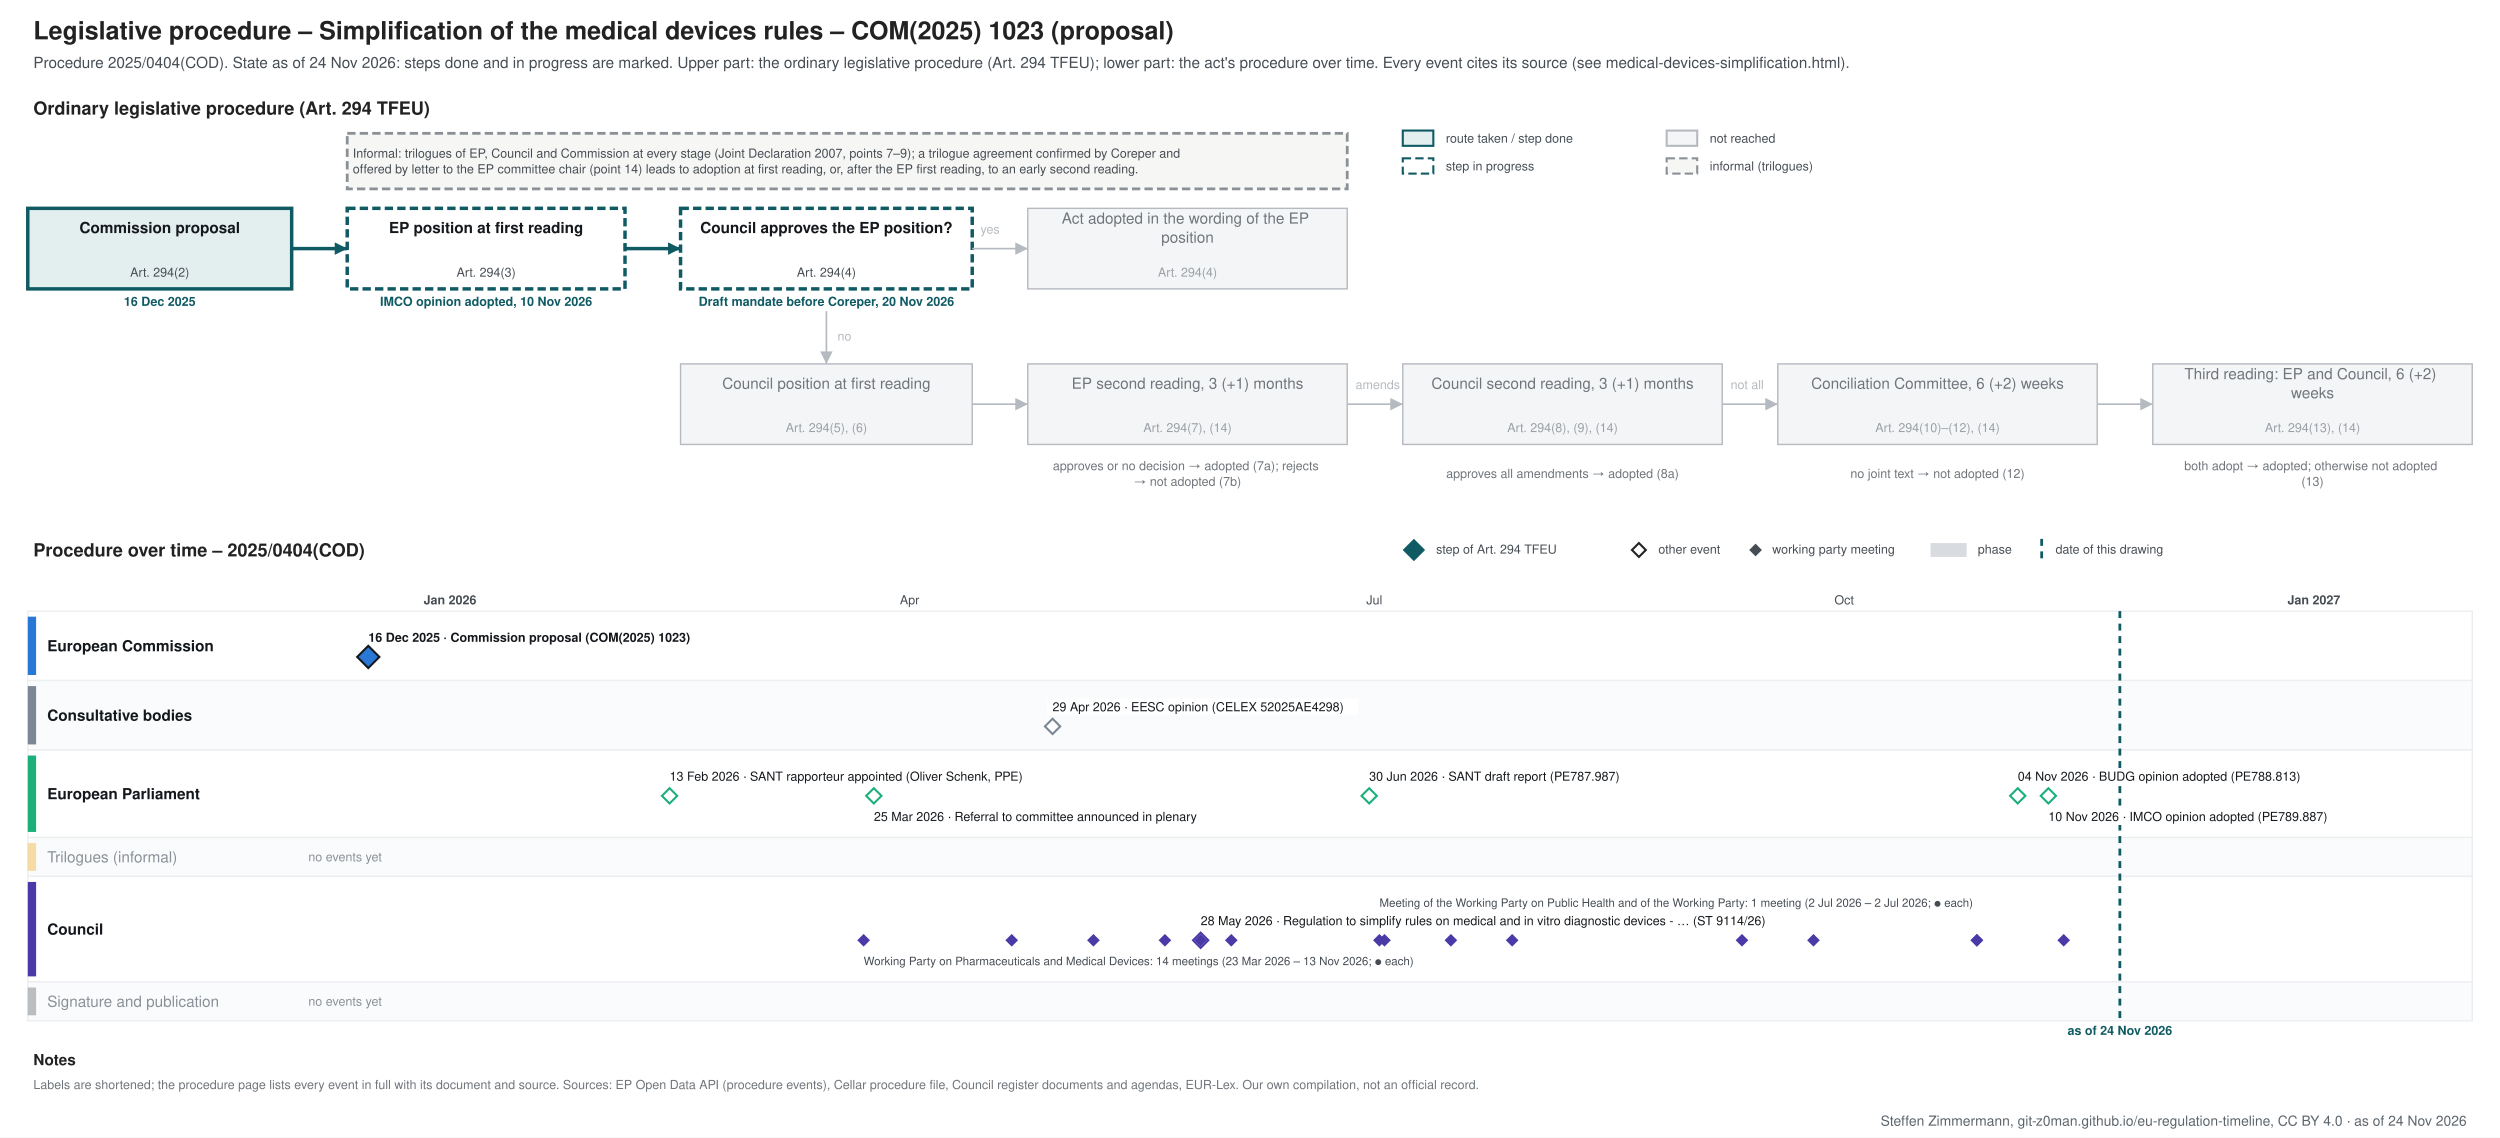
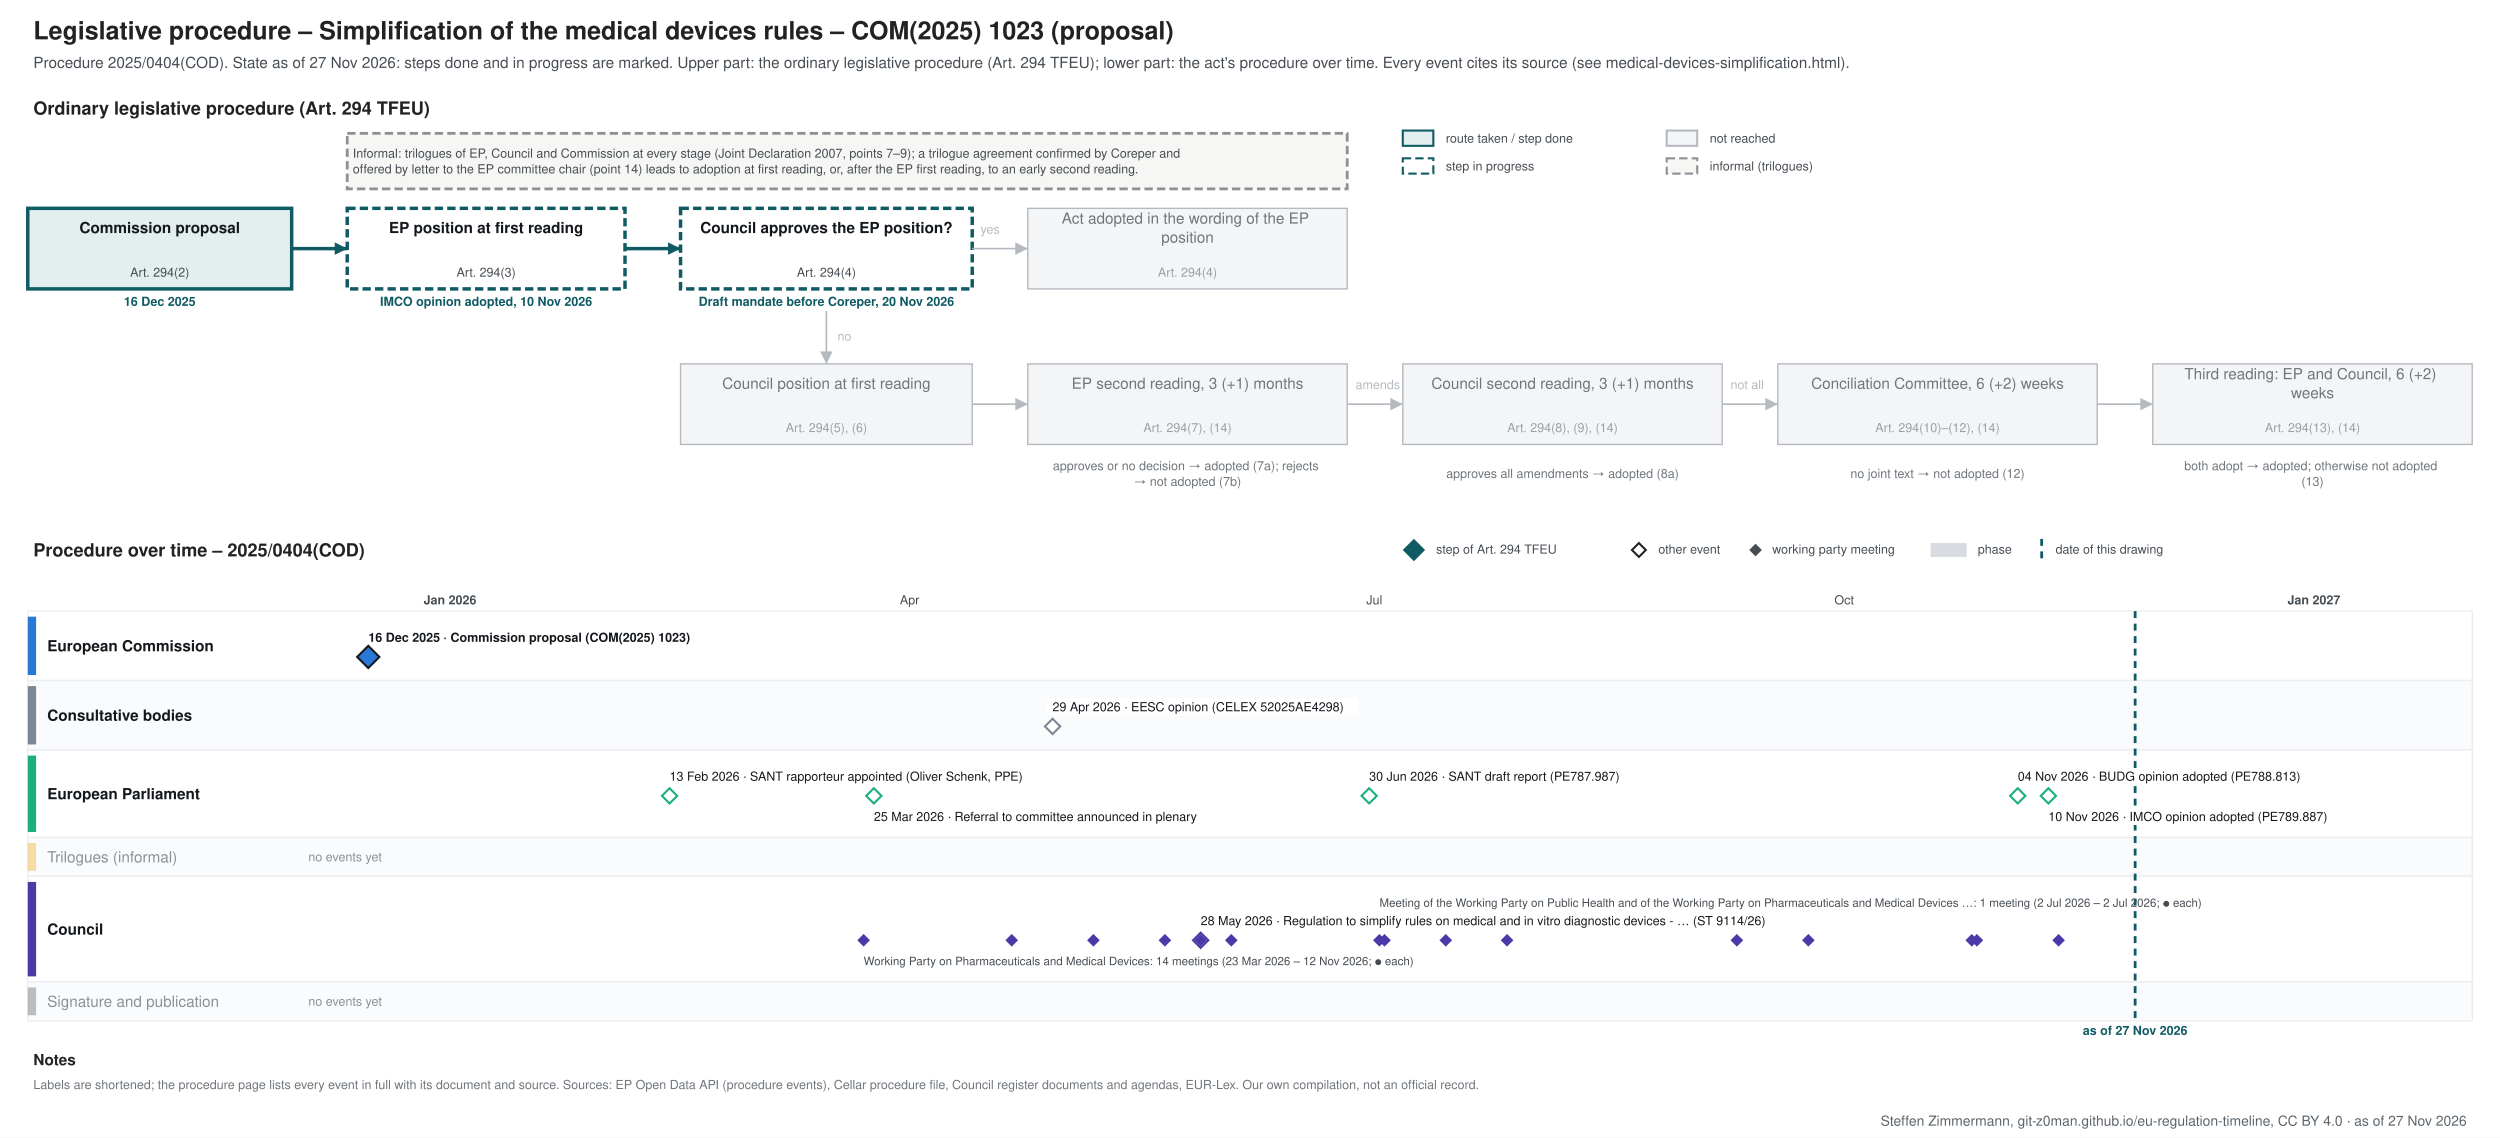
<svg xmlns="http://www.w3.org/2000/svg" xmlns:xlink="http://www.w3.org/1999/xlink" width="1800" height="819" viewBox="0 0 1800 819" font-family="&quot;Source Sans 3&quot;, Helvetica, Arial, sans-serif">
  <rect width="1800" height="819" fill="#ffffff" />
-   <g class="procedure" data-route="" data-state="ongoing" data-as_of="2026-11-24">
+   <g class="procedure" data-route="" data-state="ongoing" data-as_of="2026-11-27">
    <text font-size="18" fill="#222222" text-anchor="start" font-weight="bold">
      <tspan x="24.0" y="28.3">Legislative procedure – Simplification of the medical devices rules – COM(2025) 1023 (proposal)</tspan>
    </text>
    <text font-size="11" fill="#454c53" text-anchor="start">
-       <tspan x="24.0" y="48.9">Procedure 2025/0404(COD). State as of 24 Nov 2026: steps done and in progress are marked. Upper part: the ordinary legislative procedure (Art. 294 TFEU); lower part: the act's procedure over time. Every event cites its source (see medical-devices-simplification.html).</tspan>
+       <tspan x="24.0" y="48.9">Procedure 2025/0404(COD). State as of 27 Nov 2026: steps done and in progress are marked. Upper part: the ordinary legislative procedure (Art. 294 TFEU); lower part: the act's procedure over time. Every event cites its source (see medical-devices-simplification.html).</tspan>
    </text>
    <text font-size="13" fill="#222222" text-anchor="start" font-weight="bold">
      <tspan x="24.0" y="82.5">Ordinary legislative procedure (Art. 294 TFEU)</tspan>
    </text>
    <rect x="1010.0" y="94.0" width="22.0" height="11.0" fill="#e3eeef" stroke="#0f5a63" stroke-width="1.5" />
    <text font-size="9" fill="#454c53" text-anchor="start">
      <tspan x="1041.0" y="102.7">route taken / step done</tspan>
    </text>
    <rect x="1010.0" y="114.0" width="22.0" height="11.0" fill="#ffffff" stroke="#0f5a63" stroke-dasharray="6 3" stroke-width="1.5" />
    <text font-size="9" fill="#454c53" text-anchor="start">
      <tspan x="1041.0" y="122.7">step in progress</tspan>
    </text>
    <rect x="1200.0" y="94.0" width="22.0" height="11.0" fill="#f4f5f6" stroke="#b5bac0" stroke-width="1.5" />
    <text font-size="9" fill="#454c53" text-anchor="start">
      <tspan x="1231.0" y="102.7">not reached</tspan>
    </text>
    <rect x="1200.0" y="114.0" width="22.0" height="11.0" fill="#f6f6f4" stroke="#8a9096" stroke-dasharray="6 3" stroke-width="1.5" />
    <text font-size="9" fill="#454c53" text-anchor="start">
      <tspan x="1231.0" y="122.7">informal (trilogues)</tspan>
    </text>
    <rect x="20.0" y="150.0" width="190.0" height="58.0" fill="#e3eeef" stroke="#0f5a63" stroke-width="2.5" />
    <text font-size="11" fill="#14181c" text-anchor="middle" font-weight="bold">
      <tspan x="115.0" y="167.8">Commission proposal</tspan>
    </text>
    <text font-size="9" fill="#454c53" text-anchor="middle">
      <tspan x="115.0" y="199.2">Art. 294(2)</tspan>
    </text>
    <text font-size="9" fill="#0f5a63" text-anchor="middle" font-weight="bold">
      <tspan x="115.0" y="220.2">16 Dec 2025</tspan>
    </text>
    <rect x="250.0" y="150.0" width="200.0" height="58.0" fill="#ffffff" stroke="#0f5a63" stroke-dasharray="6 3" stroke-width="2.5" />
    <text font-size="11" fill="#14181c" text-anchor="middle" font-weight="bold">
      <tspan x="350.0" y="167.8">EP position at first reading</tspan>
    </text>
    <text font-size="9" fill="#454c53" text-anchor="middle">
      <tspan x="350.0" y="199.2">Art. 294(3)</tspan>
    </text>
    <text font-size="9" fill="#0f5a63" text-anchor="middle" font-weight="bold">
      <tspan x="350.0" y="220.2">IMCO opinion adopted, 10 Nov 2026</tspan>
    </text>
    <rect x="490.0" y="150.0" width="210.0" height="58.0" fill="#ffffff" stroke="#0f5a63" stroke-dasharray="6 3" stroke-width="2.5" />
    <text font-size="11" fill="#14181c" text-anchor="middle" font-weight="bold">
      <tspan x="595.0" y="167.8">Council approves the EP position?</tspan>
    </text>
    <text font-size="9" fill="#454c53" text-anchor="middle">
      <tspan x="595.0" y="199.2">Art. 294(4)</tspan>
    </text>
    <text font-size="9" fill="#0f5a63" text-anchor="middle" font-weight="bold">
      <tspan x="595.0" y="220.2">Draft mandate before Coreper, 20 Nov 2026</tspan>
    </text>
    <rect x="740.0" y="150.0" width="230.0" height="58.0" fill="#f4f5f6" stroke="#b5bac0" stroke-width="1" />
    <text font-size="11" fill="#6f757b" text-anchor="middle">
      <tspan x="855.0" y="161.0">Act adopted in the wording of the EP</tspan>
      <tspan x="855.0" y="174.7">position</tspan>
    </text>
    <text font-size="9" fill="#9aa0a6" text-anchor="middle">
      <tspan x="855.0" y="199.2">Art. 294(4)</tspan>
    </text>
    <rect x="490.0" y="262.0" width="210.0" height="58.0" fill="#f4f5f6" stroke="#b5bac0" stroke-width="1" />
    <text font-size="11" fill="#6f757b" text-anchor="middle">
      <tspan x="595.0" y="279.9">Council position at first reading</tspan>
    </text>
    <text font-size="9" fill="#9aa0a6" text-anchor="middle">
      <tspan x="595.0" y="311.1">Art. 294(5), (6)</tspan>
    </text>
    <rect x="740.0" y="262.0" width="230.0" height="58.0" fill="#f4f5f6" stroke="#b5bac0" stroke-width="1" />
    <text font-size="11" fill="#6f757b" text-anchor="middle">
      <tspan x="855.0" y="279.9">EP second reading, 3 (+1) months</tspan>
    </text>
    <text font-size="9" fill="#9aa0a6" text-anchor="middle">
      <tspan x="855.0" y="311.1">Art. 294(7), (14)</tspan>
    </text>
    <rect x="1010.0" y="262.0" width="230.0" height="58.0" fill="#f4f5f6" stroke="#b5bac0" stroke-width="1" />
    <text font-size="11" fill="#6f757b" text-anchor="middle">
      <tspan x="1125.0" y="279.9">Council second reading, 3 (+1) months</tspan>
    </text>
    <text font-size="9" fill="#9aa0a6" text-anchor="middle">
      <tspan x="1125.0" y="311.1">Art. 294(8), (9), (14)</tspan>
    </text>
    <rect x="1280.0" y="262.0" width="230.0" height="58.0" fill="#f4f5f6" stroke="#b5bac0" stroke-width="1" />
    <text font-size="11" fill="#6f757b" text-anchor="middle">
      <tspan x="1395.0" y="279.9">Conciliation Committee, 6 (+2) weeks</tspan>
    </text>
    <text font-size="9" fill="#9aa0a6" text-anchor="middle">
      <tspan x="1395.0" y="311.1">Art. 294(10)–(12), (14)</tspan>
    </text>
    <rect x="1550.0" y="262.0" width="230.0" height="58.0" fill="#f4f5f6" stroke="#b5bac0" stroke-width="1" />
    <text font-size="11" fill="#6f757b" text-anchor="middle">
      <tspan x="1665.0" y="273.0">Third reading: EP and Council, 6 (+2)</tspan>
      <tspan x="1665.0" y="286.7">weeks</tspan>
    </text>
    <text font-size="9" fill="#9aa0a6" text-anchor="middle">
      <tspan x="1665.0" y="311.1">Art. 294(13), (14)</tspan>
    </text>
    <text font-size="9" fill="#6f757b" text-anchor="middle">
      <tspan x="855.0" y="338.5">approves or no decision → adopted (7a); rejects</tspan>
      <tspan x="855.0" y="349.8">→ not adopted (7b)</tspan>
    </text>
    <text font-size="9" fill="#6f757b" text-anchor="middle">
      <tspan x="1125.0" y="344.1">approves all amendments → adopted (8a)</tspan>
    </text>
    <text font-size="9" fill="#6f757b" text-anchor="middle">
      <tspan x="1395.0" y="344.1">no joint text → not adopted (12)</tspan>
    </text>
    <text font-size="9" fill="#6f757b" text-anchor="middle">
      <tspan x="1665.0" y="338.5">both adopt → adopted; otherwise not adopted</tspan>
      <tspan x="1665.0" y="349.8">(13)</tspan>
    </text>
    <polyline points="210.0,179.0 250.0,179.0" fill="none" stroke="#0f5a63" stroke-width="2.5" />
    <polygon points="250.0,179.0 241.0,183.5 241.0,174.5" fill="#0f5a63" />
    <polyline points="450.0,179.0 490.0,179.0" fill="none" stroke="#0f5a63" stroke-width="2.5" />
    <polygon points="490.0,179.0 481.0,183.5 481.0,174.5" fill="#0f5a63" />
    <polyline points="700.0,179.0 740.0,179.0" fill="none" stroke="#b5bac0" stroke-width="1.2" />
    <polygon points="740.0,179.0 731.0,183.5 731.0,174.5" fill="#b5bac0" />
    <text font-size="9" fill="#b5bac0" text-anchor="start">
      <tspan x="706.0" y="168.2">yes</tspan>
    </text>
    <polyline points="595.0,224.0 595.0,262.0" fill="none" stroke="#b5bac0" stroke-width="1.2" />
    <polygon points="595.0,262.0 590.5,253.0 599.5,253.0" fill="#b5bac0" />
    <text font-size="9" fill="#b5bac0" text-anchor="start">
      <tspan x="603.0" y="245.2">no</tspan>
    </text>
    <polyline points="700.0,291.0 740.0,291.0" fill="none" stroke="#b5bac0" stroke-width="1.2" />
    <polygon points="740.0,291.0 731.0,295.5 731.0,286.5" fill="#b5bac0" />
    <polyline points="970.0,291.0 1010.0,291.0" fill="none" stroke="#b5bac0" stroke-width="1.2" />
    <polygon points="1010.0,291.0 1001.0,295.5 1001.0,286.5" fill="#b5bac0" />
    <polyline points="1240.0,291.0 1280.0,291.0" fill="none" stroke="#b5bac0" stroke-width="1.2" />
    <polygon points="1280.0,291.0 1271.0,295.5 1271.0,286.5" fill="#b5bac0" />
    <polyline points="1510.0,291.0 1550.0,291.0" fill="none" stroke="#b5bac0" stroke-width="1.2" />
    <polygon points="1550.0,291.0 1541.0,295.5 1541.0,286.5" fill="#b5bac0" />
    <text font-size="9" fill="#b5bac0" text-anchor="start">
      <tspan x="976.0" y="280.1">amends</tspan>
    </text>
    <text font-size="9" fill="#b5bac0" text-anchor="start">
      <tspan x="1246.0" y="280.1">not all</tspan>
    </text>
    <rect x="250.0" y="96.0" width="720.0" height="40.0" fill="#f6f6f4" stroke="#8a9096" stroke-dasharray="6 3" stroke-width="2" />
    <text font-size="9" fill="#454c53" text-anchor="start">
      <tspan x="254.0" y="113.5">Informal: trilogues of EP, Council and Commission at every stage (Joint Declaration 2007, points 7–9); a trilogue agreement confirmed by Coreper and</tspan>
      <tspan x="254.0" y="124.8">offered by letter to the EP committee chair (point 14) leads to adoption at first reading, or, after the EP first reading, to an early second reading.</tspan>
    </text>
    <text font-size="13" fill="#222222" text-anchor="start" font-weight="bold">
      <tspan x="24.0" y="400.6">Procedure over time – 2025/0404(COD)</tspan>
    </text>
    <polygon points="1018,389 1025,396 1018,403 1011,396" fill="#0f5a63" stroke="#0f5a63" stroke-width="1.5" />
    <text font-size="9" fill="#454c53" text-anchor="start">
      <tspan x="1034.0" y="398.6">step of Art. 294 TFEU</tspan>
    </text>
    <polygon points="1180,391 1185,396 1180,401 1175,396" fill="#ffffff" stroke="#222222" stroke-width="1.5" />
    <text font-size="9" fill="#454c53" text-anchor="start">
      <tspan x="1194.0" y="398.6">other event</tspan>
    </text>
    <polygon points="1264,392.5 1267.5,396 1264,399.5 1260.5,396" fill="#454c53" stroke="#454c53" stroke-width="1.5" />
    <text font-size="9" fill="#454c53" text-anchor="start">
      <tspan x="1276.0" y="398.6">working party meeting</tspan>
    </text>
    <rect x="1390.0" y="391.0" width="26.0" height="10.0" fill="#7b8794" stroke="none" opacity="0.3" />
    <text font-size="9" fill="#454c53" text-anchor="start">
      <tspan x="1424.0" y="398.6">phase</tspan>
    </text>
    <line x1="1470.0" y1="388.0" x2="1470.0" y2="403.0" stroke="#0f5a63" stroke-width="2" stroke-dasharray="5 4" />
    <text font-size="9" fill="#454c53" text-anchor="start">
      <tspan x="1480.0" y="398.6">date of this drawing</tspan>
    </text>
    <line x1="210.0" y1="440.0" x2="210.0" y2="735.0" stroke="#e3e6e9" stroke-width="1" />
    <line x1="324.0" y1="440.0" x2="324.0" y2="735.0" stroke="#b5bac0" stroke-width="1" />
    <text font-size="9" fill="#454c53" text-anchor="middle" font-weight="bold">
      <tspan x="324.0" y="435.1">Jan 2026</tspan>
    </text>
    <line x1="438.0" y1="440.0" x2="438.0" y2="735.0" stroke="#e3e6e9" stroke-width="1" />
    <line x1="540.9" y1="440.0" x2="540.9" y2="735.0" stroke="#e3e6e9" stroke-width="1" />
    <line x1="654.9" y1="440.0" x2="654.9" y2="735.0" stroke="#e3e6e9" stroke-width="1" />
    <text font-size="9" fill="#454c53" text-anchor="middle">
      <tspan x="654.9" y="435.1">Apr</tspan>
    </text>
    <line x1="765.2" y1="440.0" x2="765.2" y2="735.0" stroke="#e3e6e9" stroke-width="1" />
    <line x1="879.2" y1="440.0" x2="879.2" y2="735.0" stroke="#e3e6e9" stroke-width="1" />
    <line x1="989.5" y1="440.0" x2="989.5" y2="735.0" stroke="#e3e6e9" stroke-width="1" />
    <text font-size="9" fill="#454c53" text-anchor="middle">
      <tspan x="989.5" y="435.1">Jul</tspan>
    </text>
    <line x1="1103.5" y1="440.0" x2="1103.5" y2="735.0" stroke="#e3e6e9" stroke-width="1" />
    <line x1="1217.4" y1="440.0" x2="1217.4" y2="735.0" stroke="#e3e6e9" stroke-width="1" />
    <line x1="1327.8" y1="440.0" x2="1327.8" y2="735.0" stroke="#e3e6e9" stroke-width="1" />
    <text font-size="9" fill="#454c53" text-anchor="middle">
      <tspan x="1327.8" y="435.1">Oct</tspan>
    </text>
    <line x1="1441.7" y1="440.0" x2="1441.7" y2="735.0" stroke="#e3e6e9" stroke-width="1" />
    <line x1="1552.0" y1="440.0" x2="1552.0" y2="735.0" stroke="#e3e6e9" stroke-width="1" />
    <line x1="1666.0" y1="440.0" x2="1666.0" y2="735.0" stroke="#b5bac0" stroke-width="1" />
    <text font-size="9" fill="#454c53" text-anchor="middle" font-weight="bold">
      <tspan x="1666.0" y="435.1">Jan 2027</tspan>
    </text>
    <line x1="1780.0" y1="440.0" x2="1780.0" y2="735.0" stroke="#e3e6e9" stroke-width="1" />
    <rect x="20.0" y="440.0" width="1760.0" height="50.0" fill="#ffffff" stroke="#eceef0" />
    <rect x="20.0" y="444.0" width="6.0" height="42.0" fill="#2a78d6" stroke="none" />
    <text font-size="11" fill="#14181c" text-anchor="start" font-weight="bold">
      <tspan x="34.0" y="468.9">European Commission</tspan>
    </text>
    <rect x="20.0" y="490.0" width="1760.0" height="50.0" fill="#fafbfc" stroke="#eceef0" />
    <rect x="20.0" y="494.0" width="6.0" height="42.0" fill="#7b8794" stroke="none" />
    <text font-size="11" fill="#14181c" text-anchor="start" font-weight="bold">
      <tspan x="34.0" y="518.9">Consultative bodies</tspan>
    </text>
    <rect x="20.0" y="540.0" width="1760.0" height="63.0" fill="#ffffff" stroke="#eceef0" />
    <rect x="20.0" y="544.0" width="6.0" height="55.0" fill="#1baf7a" stroke="none" />
    <text font-size="11" fill="#14181c" text-anchor="start" font-weight="bold">
      <tspan x="34.0" y="575.4">European Parliament</tspan>
    </text>
    <rect x="20.0" y="603.0" width="1760.0" height="28.0" fill="#fafbfc" stroke="#eceef0" />
    <rect x="20.0" y="607.0" width="6.0" height="20.0" fill="#eda100" stroke="none" opacity="0.35" />
    <text font-size="11" fill="#8a9097" text-anchor="start">
      <tspan x="34.0" y="620.9">Trilogues (informal)</tspan>
    </text>
    <text font-size="9" fill="#8a9097" text-anchor="start">
      <tspan x="222.0" y="620.1">no events yet</tspan>
    </text>
    <rect x="20.0" y="631.0" width="1760.0" height="76.0" fill="#ffffff" stroke="#eceef0" />
    <rect x="20.0" y="635.0" width="6.0" height="68.0" fill="#4a3aa7" stroke="none" />
    <text font-size="11" fill="#14181c" text-anchor="start" font-weight="bold">
      <tspan x="34.0" y="672.9">Council</tspan>
    </text>
    <rect x="20.0" y="707.0" width="1760.0" height="28.0" fill="#fafbfc" stroke="#eceef0" />
    <rect x="20.0" y="711.0" width="6.0" height="20.0" fill="#454c53" stroke="none" opacity="0.35" />
    <text font-size="11" fill="#8a9097" text-anchor="start">
      <tspan x="34.0" y="724.9">Signature and publication</tspan>
    </text>
    <text font-size="9" fill="#8a9097" text-anchor="start">
      <tspan x="222.0" y="724.1">no events yet</tspan>
    </text>
-     <line x1="1526.3" y1="440.0" x2="1526.3" y2="735.0" stroke="#0f5a63" stroke-width="2" stroke-dasharray="5 4" />
+     <line x1="1537.3" y1="440.0" x2="1537.3" y2="735.0" stroke="#0f5a63" stroke-width="2" stroke-dasharray="5 4" />
    <text font-size="9" fill="#0f5a63" text-anchor="middle" font-weight="bold">
-       <tspan x="1526.3" y="745.1">as of 24 Nov 2026</tspan>
+       <tspan x="1537.3" y="745.1">as of 27 Nov 2026</tspan>
    </text>
    <rect x="261.2" y="453.0" width="258.0" height="12.0" fill="#ffffff" />
    <a xlink:href="https://eur-lex.europa.eu/legal-content/EN/TXT/?uri=CELEX:52025PC1023" target="_blank">
      <text font-size="9" fill="#14181c" text-anchor="start" font-weight="bold">
        <tspan x="265.2" y="462.1">16 Dec 2025 · Commission proposal (COM(2025) 1023)</tspan>
      </text>
    </a>
    <a xlink:href="https://eur-lex.europa.eu/legal-content/EN/TXT/?uri=CELEX:52025PC1023" target="_blank">
      <polygon points="265.152,465 273.152,473 265.152,481 257.152,473" fill="#2a78d6" stroke="#14181c" stroke-width="1.5" />
    </a>
    <rect x="753.8" y="503.0" width="224.2" height="12.0" fill="#ffffff" />
    <a xlink:href="https://eur-lex.europa.eu/legal-content/EN/TXT/?uri=CELEX:52025AE4298" target="_blank">
      <text font-size="9" fill="#14181c" text-anchor="start">
        <tspan x="757.8" y="512.1">29 Apr 2026 · EESC opinion (CELEX 52025AE4298)</tspan>
      </text>
    </a>
    <a xlink:href="https://eur-lex.europa.eu/legal-content/EN/TXT/?uri=CELEX:52025AE4298" target="_blank">
      <polygon points="757.845,517.5 763.345,523 757.845,528.5 752.345,523" fill="#ffffff" stroke="#7b8794" stroke-width="1.5" />
    </a>
    <rect x="478.1" y="553.0" width="290.0" height="12.0" fill="#ffffff" />
    <text font-size="9" fill="#14181c" text-anchor="start">
      <tspan x="482.1" y="562.1">13 Feb 2026 · SANT rapporteur appointed (Oliver Schenk, PPE)</tspan>
    </text>
    <rect x="625.2" y="582.0" width="271.2" height="12.0" fill="#ffffff" />
    <text font-size="9" fill="#14181c" text-anchor="start">
      <tspan x="629.2" y="591.1">25 Mar 2026 · Referral to committee announced in plenary</tspan>
    </text>
    <rect x="981.8" y="553.0" width="210.1" height="12.0" fill="#ffffff" />
    <a xlink:href="https://www.europarl.europa.eu/doceo/document/SANT-PR-787987_EN.pdf" target="_blank">
      <text font-size="9" fill="#14181c" text-anchor="start">
        <tspan x="985.8" y="562.1">30 Jun 2026 · SANT draft report (PE787.987)</tspan>
      </text>
    </a>
    <rect x="1448.8" y="553.0" width="224.2" height="12.0" fill="#ffffff" />
    <a xlink:href="https://www.europarl.europa.eu/doceo/document/BUDG-AD-788813_EN.pdf" target="_blank">
      <text font-size="9" fill="#14181c" text-anchor="start">
        <tspan x="1452.8" y="562.1">04 Nov 2026 · BUDG opinion adopted (PE788.813)</tspan>
      </text>
    </a>
    <rect x="1470.8" y="582.0" width="224.2" height="12.0" fill="#ffffff" />
    <a xlink:href="https://www.europarl.europa.eu/doceo/document/IMCO-AD-789887_EN.pdf" target="_blank">
      <text font-size="9" fill="#14181c" text-anchor="start">
        <tspan x="1474.8" y="591.1">10 Nov 2026 · IMCO opinion adopted (PE789.887)</tspan>
      </text>
    </a>
    <g>
      <polygon points="482.084,567.5 487.584,573 482.084,578.5 476.584,573" fill="#ffffff" stroke="#1baf7a" stroke-width="1.5" />
    </g>
    <g>
      <polygon points="629.157,567.5 634.657,573 629.157,578.5 623.657,573" fill="#ffffff" stroke="#1baf7a" stroke-width="1.5" />
    </g>
    <a xlink:href="https://www.europarl.europa.eu/doceo/document/SANT-PR-787987_EN.pdf" target="_blank">
      <polygon points="985.808,567.5 991.308,573 985.808,578.5 980.308,573" fill="#ffffff" stroke="#1baf7a" stroke-width="1.5" />
    </a>
    <a xlink:href="https://www.europarl.europa.eu/doceo/document/BUDG-AD-788813_EN.pdf" target="_blank">
      <polygon points="1452.763,567.5 1458.263,573 1452.763,578.5 1447.263,573" fill="#ffffff" stroke="#1baf7a" stroke-width="1.5" />
    </a>
    <a xlink:href="https://www.europarl.europa.eu/doceo/document/IMCO-AD-789887_EN.pdf" target="_blank">
      <polygon points="1474.824,567.5 1480.324,573 1474.824,578.5 1469.324,573" fill="#ffffff" stroke="#1baf7a" stroke-width="1.5" />
    </a>
    <rect x="860.5" y="657.0" width="487.4" height="12.0" fill="#ffffff" />
    <a xlink:href="https://data.consilium.europa.eu/doc/document/ST-9114-2026-INIT/en/pdf" target="_blank">
      <text font-size="9" fill="#14181c" text-anchor="start">
        <tspan x="864.5" y="666.1">28 May 2026 · Regulation to simplify rules on medical and in vitro diagnostic devices - … (ST 9114/26)</tspan>
      </text>
    </a>
    <text font-size="8.3" fill="#454c53" text-anchor="start">
-       <tspan x="621.8" y="694.9">Working Party on Pharmaceuticals and Medical Devices: 14 meetings (23 Mar 2026 – 13 Nov 2026; ● each)</tspan>
+       <tspan x="621.8" y="694.9">Working Party on Pharmaceuticals and Medical Devices: 14 meetings (23 Mar 2026 – 12 Nov 2026; ● each)</tspan>
    </text>
    <text font-size="8.3" fill="#454c53" text-anchor="start">
-       <tspan x="993.2" y="652.9">Meeting of the Working Party on Public Health and of the Working Party: 1 meeting (2 Jul 2026 – 2 Jul 2026; ● each)</tspan>
+       <tspan x="993.2" y="652.9">Meeting of the Working Party on Public Health and of the Working Party on Pharmaceuticals and Medical Devices …: 1 meeting (2 Jul 2026 – 2 Jul 2026; ● each)</tspan>
    </text>
    <a xlink:href="https://data.consilium.europa.eu/doc/document/CM-2027-2026-INIT/en/pdf" target="_blank">
      <polygon points="621.803,673.5 625.303,677 621.803,680.5 618.303,677" fill="#4a3aa7" stroke="#4a3aa7" stroke-width="1.5" />
    </a>
    <a xlink:href="https://data.consilium.europa.eu/doc/document/CM-2298-2026-INIT/en/pdf" target="_blank">
      <polygon points="728.431,673.5 731.931,677 728.431,680.5 724.931,677" fill="#4a3aa7" stroke="#4a3aa7" stroke-width="1.5" />
    </a>
    <a xlink:href="https://data.consilium.europa.eu/doc/document/CM-2622-2026-INIT/en/pdf" target="_blank">
      <polygon points="787.26,673.5 790.76,677 787.26,680.5 783.76,677" fill="#4a3aa7" stroke="#4a3aa7" stroke-width="1.5" />
    </a>
    <a xlink:href="https://data.consilium.europa.eu/doc/document/CM-2822-2026-INIT/en/pdf" target="_blank">
      <polygon points="838.735,673.5 842.235,677 838.735,680.5 835.235,677" fill="#4a3aa7" stroke="#4a3aa7" stroke-width="1.5" />
    </a>
    <a xlink:href="https://data.consilium.europa.eu/doc/document/ST-9114-2026-INIT/en/pdf" target="_blank">
      <polygon points="864.473,671.5 869.973,677 864.473,682.5 858.973,677" fill="#ffffff" stroke="#4a3aa7" stroke-width="1.5" />
    </a>
    <a xlink:href="https://data.consilium.europa.eu/doc/document/CM-2909-2026-INIT/en/pdf" target="_blank">
      <polygon points="864.473,673.5 867.973,677 864.473,680.5 860.973,677" fill="#4a3aa7" stroke="#4a3aa7" stroke-width="1.5" />
    </a>
    <a xlink:href="https://data.consilium.europa.eu/doc/document/CM-3008-2026-REV-1/en/pdf" target="_blank">
      <polygon points="886.534,673.5 890.034,677 886.534,680.5 883.034,677" fill="#4a3aa7" stroke="#4a3aa7" stroke-width="1.5" />
    </a>
    <a xlink:href="https://data.consilium.europa.eu/doc/document/CM-3277-2026-INIT/en/pdf" target="_blank">
      <polygon points="993.162,673.5 996.662,677 993.162,680.5 989.662,677" fill="#4a3aa7" stroke="#4a3aa7" stroke-width="1.5" />
    </a>
    <a xlink:href="https://data.consilium.europa.eu/doc/document/CM-3278-2026-INIT/en/pdf" target="_blank">
      <polygon points="996.838,673.5 1000.338,677 996.838,680.5 993.338,677" fill="#4a3aa7" stroke="#4a3aa7" stroke-width="1.5" />
    </a>
    <a xlink:href="https://data.consilium.europa.eu/doc/document/CM-3481-2026-INIT/en/pdf" target="_blank">
-       <polygon points="1044.637,673.5 1048.137,677 1044.637,680.5 1041.137,677" fill="#4a3aa7" stroke="#4a3aa7" stroke-width="1.5" />
+       <polygon points="1040.96,673.5 1044.46,677 1040.96,680.5 1037.46,677" fill="#4a3aa7" stroke="#4a3aa7" stroke-width="1.5" />
    </a>
    <a xlink:href="https://data.consilium.europa.eu/doc/document/CM-3725-2026-INIT/en/pdf" target="_blank">
-       <polygon points="1088.759,673.5 1092.259,677 1088.759,680.5 1085.259,677" fill="#4a3aa7" stroke="#4a3aa7" stroke-width="1.5" />
+       <polygon points="1085.082,673.5 1088.582,677 1085.082,680.5 1081.582,677" fill="#4a3aa7" stroke="#4a3aa7" stroke-width="1.5" />
    </a>
    <a xlink:href="https://data.consilium.europa.eu/doc/document/CM-3836-2026-REV-1/en/pdf" target="_blank">
-       <polygon points="1254.215,673.5 1257.715,677 1254.215,680.5 1250.715,677" fill="#4a3aa7" stroke="#4a3aa7" stroke-width="1.5" />
+       <polygon points="1250.539,673.5 1254.039,677 1250.539,680.5 1247.039,677" fill="#4a3aa7" stroke="#4a3aa7" stroke-width="1.5" />
    </a>
    <a xlink:href="https://data.consilium.europa.eu/doc/document/CM-4059-2026-INIT/en/pdf" target="_blank">
-       <polygon points="1305.691,673.5 1309.191,677 1305.691,680.5 1302.191,677" fill="#4a3aa7" stroke="#4a3aa7" stroke-width="1.5" />
+       <polygon points="1302.014,673.5 1305.514,677 1302.014,680.5 1298.514,677" fill="#4a3aa7" stroke="#4a3aa7" stroke-width="1.5" />
    </a>
    <a xlink:href="https://data.consilium.europa.eu/doc/document/CM-4464-2026-REV-2/en/pdf" target="_blank">
-       <polygon points="1423.349,673.5 1426.849,677 1423.349,680.5 1419.849,677" fill="#4a3aa7" stroke="#4a3aa7" stroke-width="1.5" />
+       <polygon points="1419.672,673.5 1423.172,677 1419.672,680.5 1416.172,677" fill="#4a3aa7" stroke="#4a3aa7" stroke-width="1.5" />
    </a>
    <a xlink:href="https://data.consilium.europa.eu/doc/document/CM-4464-2026-REV-3/en/pdf" target="_blank">
      <polygon points="1423.349,673.5 1426.849,677 1423.349,680.5 1419.849,677" fill="#4a3aa7" stroke="#4a3aa7" stroke-width="1.5" />
    </a>
    <a xlink:href="https://data.consilium.europa.eu/doc/document/CM-4831-2026-INIT/en/pdf" target="_blank">
-       <polygon points="1485.855,673.5 1489.355,677 1485.855,680.5 1482.355,677" fill="#4a3aa7" stroke="#4a3aa7" stroke-width="1.5" />
+       <polygon points="1482.178,673.5 1485.678,677 1482.178,680.5 1478.678,677" fill="#4a3aa7" stroke="#4a3aa7" stroke-width="1.5" />
    </a>
    <text font-size="11" fill="#222222" text-anchor="start" font-weight="bold">
      <tspan x="24.0" y="766.9">Notes</tspan>
    </text>
    <text font-size="9" fill="#6f757b" text-anchor="start">
      <tspan x="24.0" y="784.1">Labels are shortened; the procedure page lists every event in full with its document and source. Sources: EP Open Data API (procedure events), Cellar procedure file, Council register documents and agendas, EUR-Lex. Our own compilation, not an official record.</tspan>
    </text>
  </g>
  <text font-size="10" fill="#5b646b" text-anchor="end">
-     <tspan x="1776.0" y="810.5">Steffen Zimmermann, git-z0man.github.io/eu-regulation-timeline, CC BY 4.0 · as of 24 Nov 2026</tspan>
+     <tspan x="1776.0" y="810.5">Steffen Zimmermann, git-z0man.github.io/eu-regulation-timeline, CC BY 4.0 · as of 27 Nov 2026</tspan>
  </text>
</svg>
